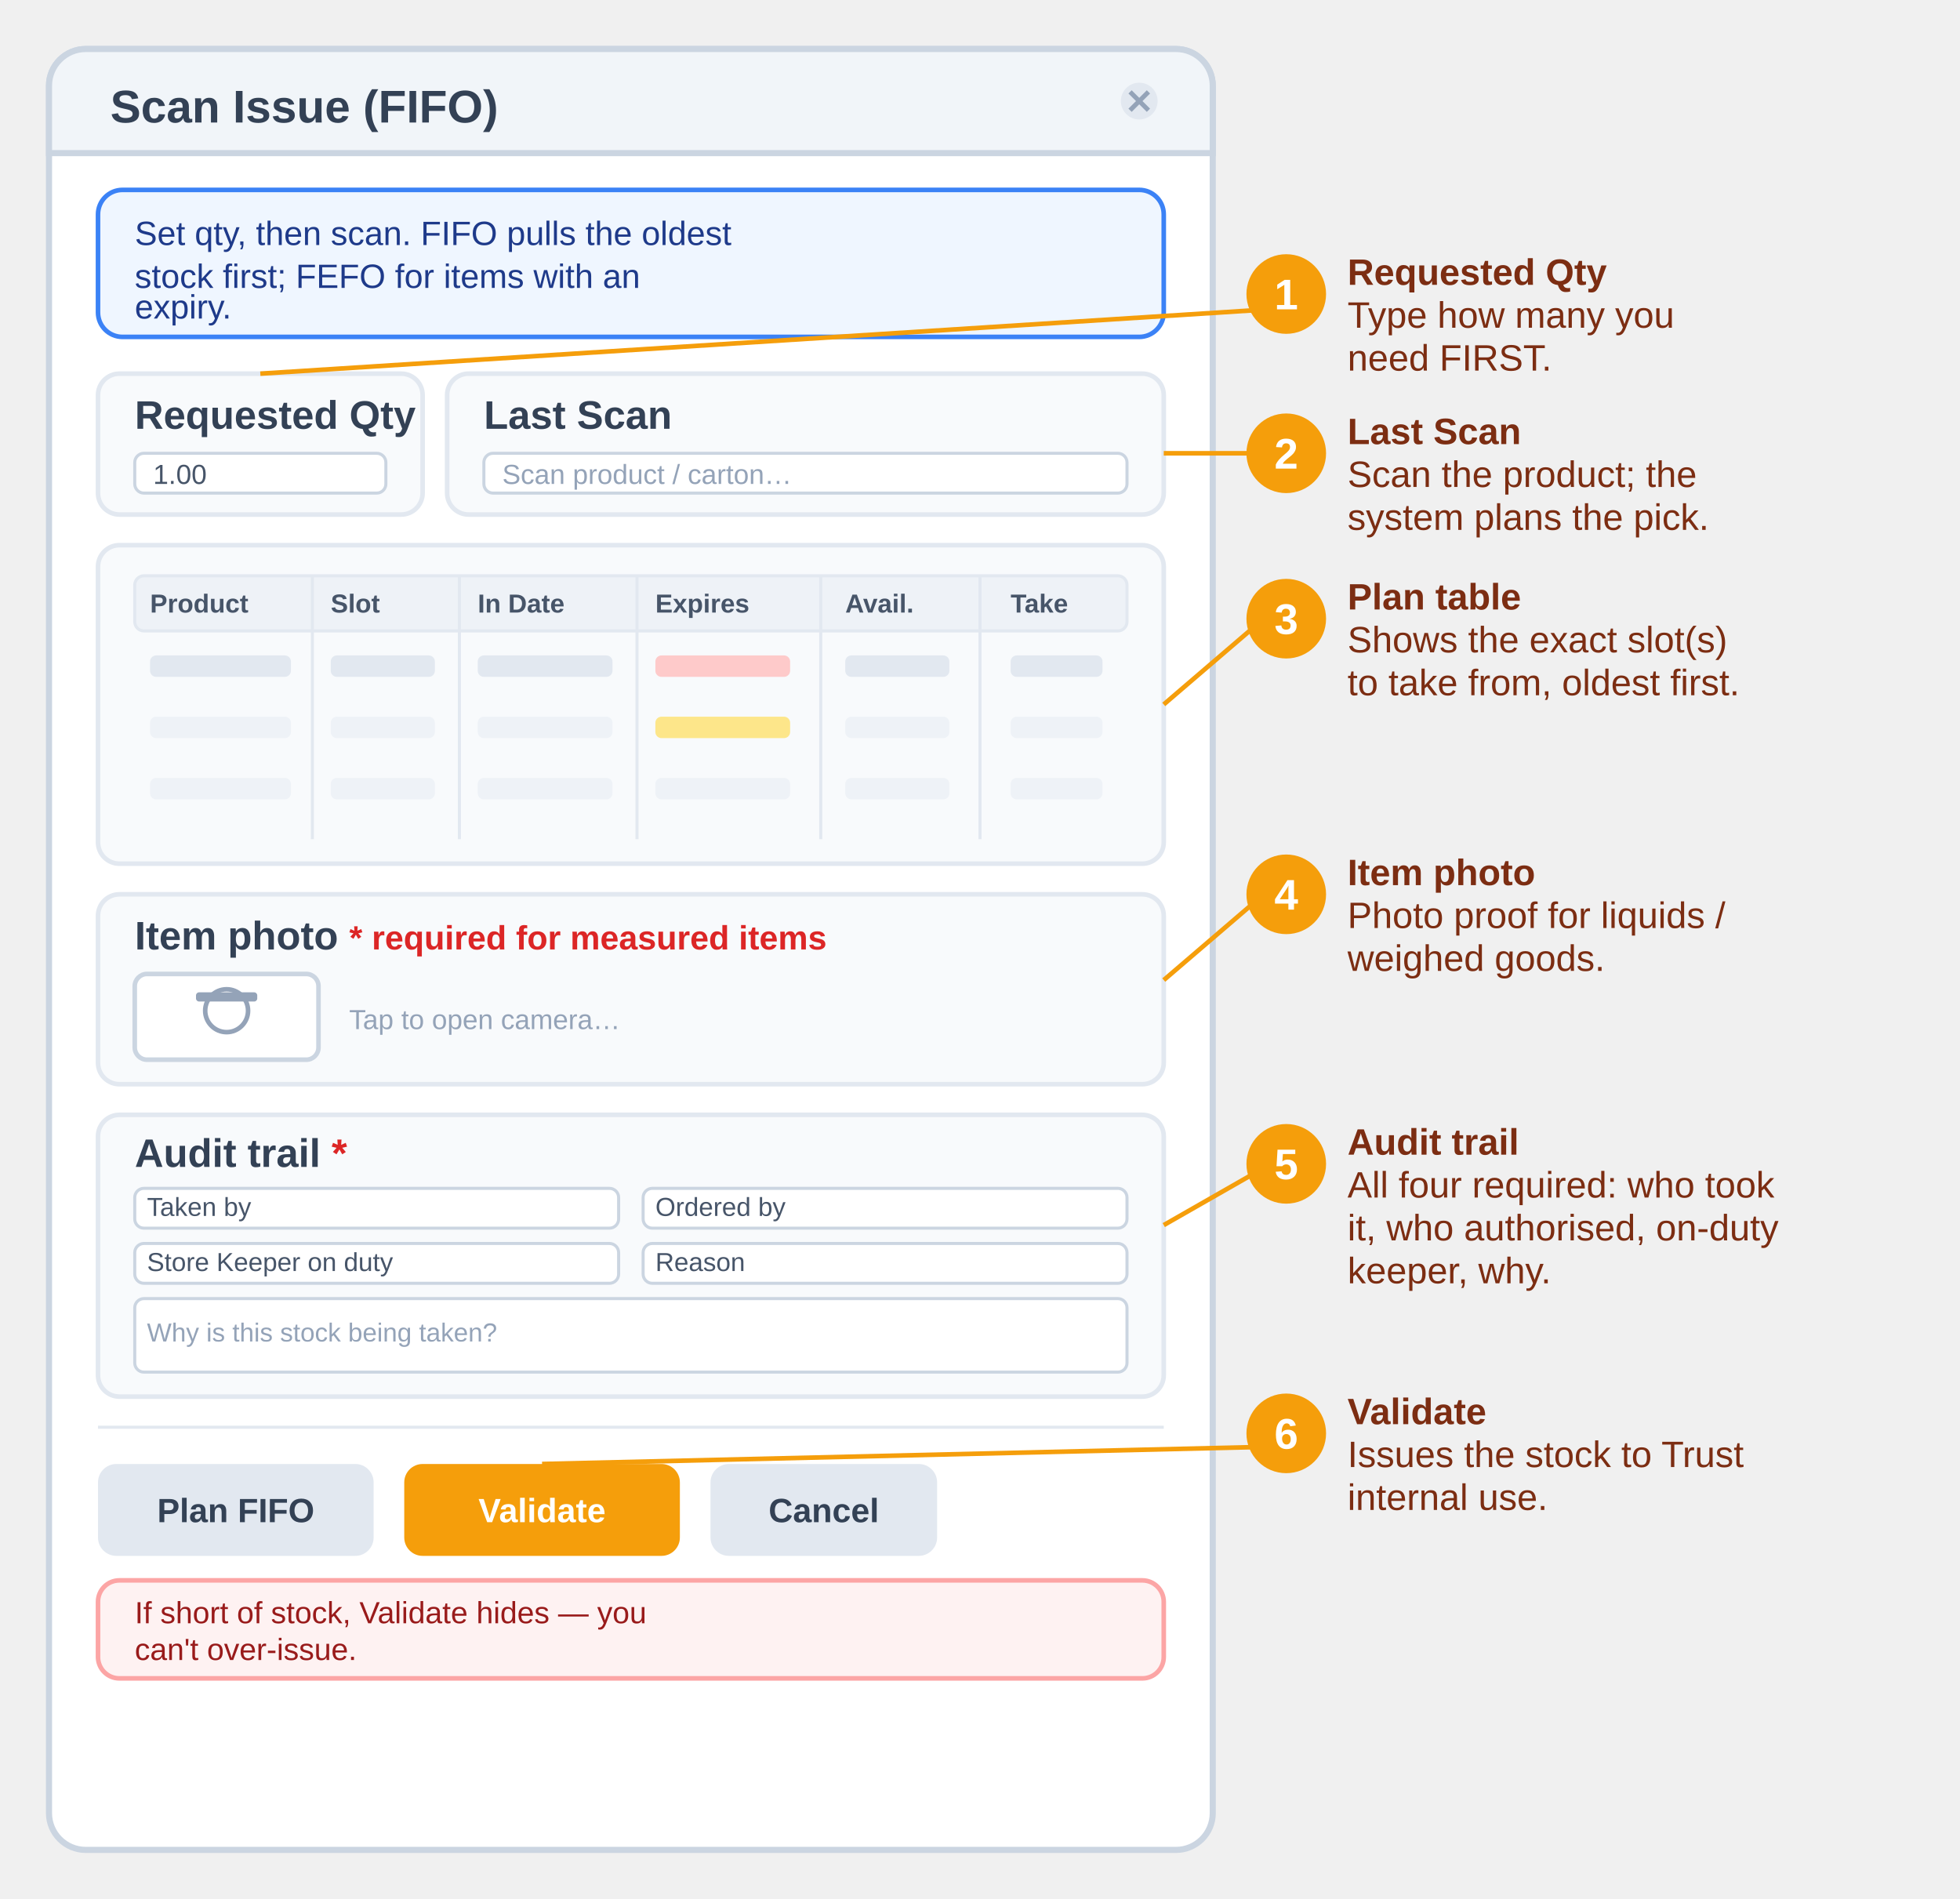
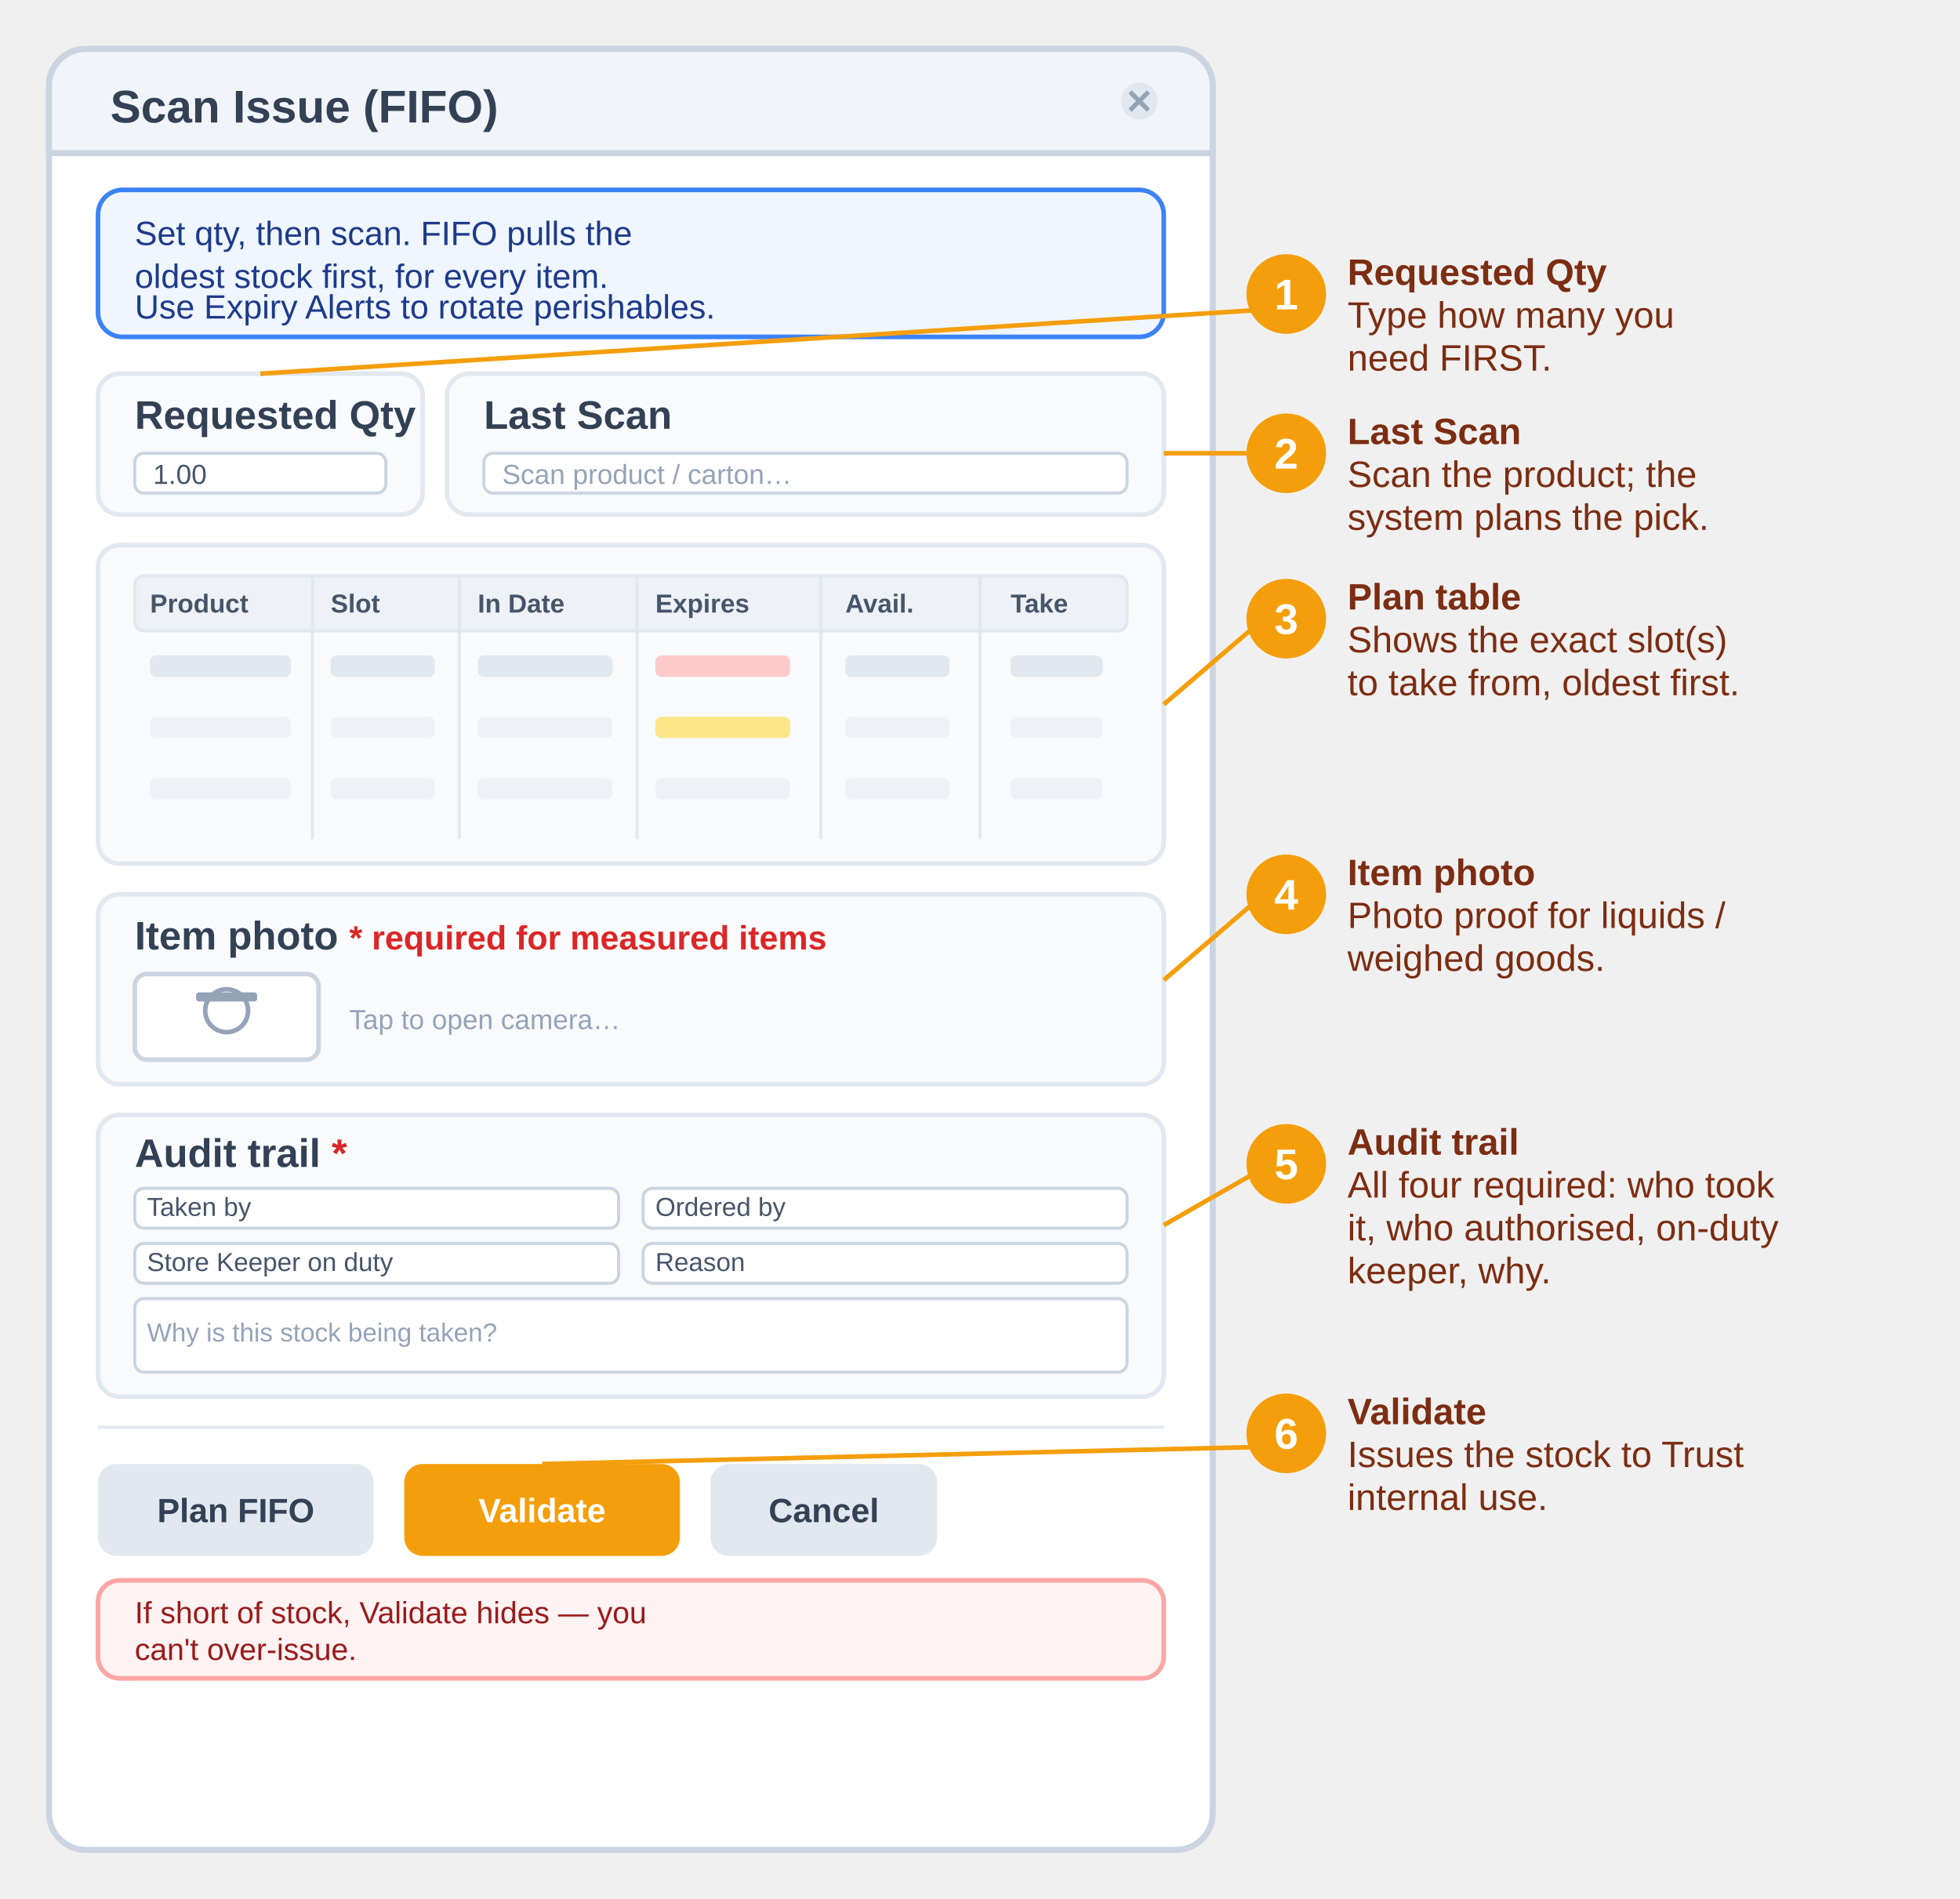
<svg xmlns="http://www.w3.org/2000/svg" viewBox="0 0 640 620" font-family="Segoe UI, Arial, sans-serif" role="img" aria-label="Annotated screen-map of the Scan Issue (FIFO) wizard">
  <rect x="16" y="16" width="380" height="588" rx="12" fill="#ffffff" stroke="#cbd5e1" stroke-width="2" />
  <path d="M16 28 a12 12 0 0 1 12 -12 h356 a12 12 0 0 1 12 12 v22 h-380 z" fill="#f1f5f9" stroke="#cbd5e1" stroke-width="2" />
  <text x="36" y="40" font-size="15" font-weight="700" fill="#334155">Scan Issue (FIFO)</text>
  <circle cx="372" cy="33" r="6" fill="#e2e8f0" />
  <path d="M369 30 l6 6 M375 30 l-6 6" stroke="#94a3b8" stroke-width="1.5" />
  <rect x="32" y="62" width="348" height="48" rx="8" fill="#eff6ff" stroke="#3b82f6" stroke-width="1.5" />
-   <text x="44" y="80" font-size="11" fill="#1e3a8a">Set qty, then scan. FIFO pulls the oldest</text>
-   <text x="44" y="94" font-size="11" fill="#1e3a8a">stock first; FEFO for items with an</text>
-   <text x="44" y="104" font-size="11" fill="#1e3a8a">expiry.</text>
+   <text x="44" y="80" font-size="11" fill="#1e3a8a">Set qty, then scan. FIFO pulls the</text>
+   <text x="44" y="94" font-size="11" fill="#1e3a8a">oldest stock first, for every item.</text>
+   <text x="44" y="104" font-size="11" fill="#1e3a8a">Use Expiry Alerts to rotate perishables.</text>
  <rect x="32" y="122" width="106" height="46" rx="7" fill="#f8fafc" stroke="#e2e8f0" stroke-width="1.5" />
  <text x="44" y="140" font-size="13" font-weight="600" fill="#334155">Requested Qty</text>
  <rect x="44" y="148" width="82" height="13" rx="3" fill="#ffffff" stroke="#cbd5e1" stroke-width="1" />
  <text x="50" y="158" font-size="9" fill="#475569">1.00</text>
  <rect x="146" y="122" width="234" height="46" rx="7" fill="#f8fafc" stroke="#e2e8f0" stroke-width="1.5" />
  <text x="158" y="140" font-size="13" font-weight="600" fill="#334155">Last Scan</text>
  <rect x="158" y="148" width="210" height="13" rx="3" fill="#ffffff" stroke="#cbd5e1" stroke-width="1" />
  <text x="164" y="158" font-size="9" fill="#94a3b8">Scan product / carton…</text>
  <rect x="32" y="178" width="348" height="104" rx="7" fill="#f8fafc" stroke="#e2e8f0" stroke-width="1.5" />
  <rect x="44" y="188" width="324" height="18" rx="3" fill="#eef2f7" stroke="#e2e8f0" stroke-width="1" />
  <text x="49" y="200" font-size="8.5" font-weight="600" fill="#475569">Product</text>
  <text x="108" y="200" font-size="8.5" font-weight="600" fill="#475569">Slot</text>
  <text x="156" y="200" font-size="8.5" font-weight="600" fill="#475569">In Date</text>
  <text x="214" y="200" font-size="8.5" font-weight="600" fill="#475569">Expires</text>
  <text x="276" y="200" font-size="8.5" font-weight="600" fill="#475569">Avail.</text>
  <text x="330" y="200" font-size="8.5" font-weight="600" fill="#475569">Take</text>
  <line x1="102" y1="188" x2="102" y2="274" stroke="#e2e8f0" stroke-width="1" />
  <line x1="150" y1="188" x2="150" y2="274" stroke="#e2e8f0" stroke-width="1" />
  <line x1="208" y1="188" x2="208" y2="274" stroke="#e2e8f0" stroke-width="1" />
  <line x1="268" y1="188" x2="268" y2="274" stroke="#e2e8f0" stroke-width="1" />
  <line x1="320" y1="188" x2="320" y2="274" stroke="#e2e8f0" stroke-width="1" />
  <rect x="49" y="214" width="46" height="7" rx="2" fill="#e2e8f0" />
  <rect x="108" y="214" width="34" height="7" rx="2" fill="#e2e8f0" />
  <rect x="156" y="214" width="44" height="7" rx="2" fill="#e2e8f0" />
  <rect x="214" y="214" width="44" height="7" rx="2" fill="#fecaca" />
  <rect x="276" y="214" width="34" height="7" rx="2" fill="#e2e8f0" />
  <rect x="330" y="214" width="30" height="7" rx="2" fill="#e2e8f0" />
  <rect x="49" y="234" width="46" height="7" rx="2" fill="#eef2f7" />
  <rect x="108" y="234" width="34" height="7" rx="2" fill="#eef2f7" />
  <rect x="156" y="234" width="44" height="7" rx="2" fill="#eef2f7" />
  <rect x="214" y="234" width="44" height="7" rx="2" fill="#fde68a" />
  <rect x="276" y="234" width="34" height="7" rx="2" fill="#eef2f7" />
  <rect x="330" y="234" width="30" height="7" rx="2" fill="#eef2f7" />
  <rect x="49" y="254" width="46" height="7" rx="2" fill="#eef2f7" />
  <rect x="108" y="254" width="34" height="7" rx="2" fill="#eef2f7" />
  <rect x="156" y="254" width="44" height="7" rx="2" fill="#eef2f7" />
  <rect x="214" y="254" width="44" height="7" rx="2" fill="#eef2f7" />
  <rect x="276" y="254" width="34" height="7" rx="2" fill="#eef2f7" />
  <rect x="330" y="254" width="30" height="7" rx="2" fill="#eef2f7" />
  <rect x="32" y="292" width="348" height="62" rx="7" fill="#f8fafc" stroke="#e2e8f0" stroke-width="1.5" />
  <text x="44" y="310" font-size="13" font-weight="600" fill="#334155">Item photo <tspan fill="#dc2626" font-size="11">* required for measured items</tspan>
  </text>
  <rect x="44" y="318" width="60" height="28" rx="4" fill="#ffffff" stroke="#cbd5e1" stroke-width="1.5" />
  <circle cx="74" cy="330" r="7" fill="none" stroke="#94a3b8" stroke-width="1.5" />
  <rect x="64" y="324" width="20" height="3" rx="1" fill="#94a3b8" />
  <text x="114" y="336" font-size="9" fill="#94a3b8">Tap to open camera…</text>
  <rect x="32" y="364" width="348" height="92" rx="7" fill="#f8fafc" stroke="#e2e8f0" stroke-width="1.5" />
  <text x="44" y="381" font-size="13" font-weight="600" fill="#334155">Audit trail <tspan fill="#dc2626">*</tspan>
  </text>
  <rect x="44" y="388" width="158" height="13" rx="3" fill="#ffffff" stroke="#cbd5e1" stroke-width="1" />
  <text x="48" y="397" font-size="8.5" fill="#475569">Taken by</text>
  <rect x="210" y="388" width="158" height="13" rx="3" fill="#ffffff" stroke="#cbd5e1" stroke-width="1" />
  <text x="214" y="397" font-size="8.5" fill="#475569">Ordered by</text>
  <rect x="44" y="406" width="158" height="13" rx="3" fill="#ffffff" stroke="#cbd5e1" stroke-width="1" />
  <text x="48" y="415" font-size="8.5" fill="#475569">Store Keeper on duty</text>
  <rect x="210" y="406" width="158" height="13" rx="3" fill="#ffffff" stroke="#cbd5e1" stroke-width="1" />
  <text x="214" y="415" font-size="8.5" fill="#475569">Reason</text>
  <rect x="44" y="424" width="324" height="24" rx="3" fill="#ffffff" stroke="#cbd5e1" stroke-width="1" />
  <text x="48" y="438" font-size="8.5" fill="#94a3b8">Why is this stock being taken?</text>
  <line x1="32" y1="466" x2="380" y2="466" stroke="#e2e8f0" stroke-width="1" />
  <rect x="32" y="478" width="90" height="30" rx="6" fill="#e2e8f0" />
  <text x="77" y="497" text-anchor="middle" font-size="11" font-weight="600" fill="#334155">Plan FIFO</text>
  <rect x="132" y="478" width="90" height="30" rx="6" fill="#f59e0b" />
  <text x="177" y="497" text-anchor="middle" font-size="11" font-weight="700" fill="#ffffff">Validate</text>
  <rect x="232" y="478" width="74" height="30" rx="6" fill="#e2e8f0" />
  <text x="269" y="497" text-anchor="middle" font-size="11" font-weight="600" fill="#334155">Cancel</text>
  <rect x="32" y="516" width="348" height="32" rx="7" fill="#fef2f2" stroke="#fca5a5" stroke-width="1.5" />
  <text x="44" y="530" font-size="10" fill="#991b1b">If short of stock, Validate hides — you</text>
  <text x="44" y="542" font-size="10" fill="#991b1b">can't over-issue.</text>
  <line x1="85" y1="122" x2="430" y2="100" stroke="#f59e0b" stroke-width="1.5" />
  <circle cx="420" cy="96" r="13" fill="#f59e0b" />
  <text x="420" y="101" text-anchor="middle" font-size="14" font-weight="700" fill="#ffffff">1</text>
  <text x="440" y="93" font-size="12" font-weight="600" fill="#7c2d12">Requested Qty</text>
  <text x="440" y="107" font-size="12" fill="#7c2d12">Type how many you</text>
  <text x="440" y="121" font-size="12" fill="#7c2d12">need FIRST.</text>
  <line x1="380" y1="148" x2="408" y2="148" stroke="#f59e0b" stroke-width="1.5" />
  <circle cx="420" cy="148" r="13" fill="#f59e0b" />
  <text x="420" y="153" text-anchor="middle" font-size="14" font-weight="700" fill="#ffffff">2</text>
  <text x="440" y="145" font-size="12" font-weight="600" fill="#7c2d12">Last Scan</text>
  <text x="440" y="159" font-size="12" fill="#7c2d12">Scan the product; the</text>
  <text x="440" y="173" font-size="12" fill="#7c2d12">system plans the pick.</text>
  <line x1="380" y1="230" x2="408" y2="206" stroke="#f59e0b" stroke-width="1.5" />
  <circle cx="420" cy="202" r="13" fill="#f59e0b" />
  <text x="420" y="207" text-anchor="middle" font-size="14" font-weight="700" fill="#ffffff">3</text>
  <text x="440" y="199" font-size="12" font-weight="600" fill="#7c2d12">Plan table</text>
  <text x="440" y="213" font-size="12" fill="#7c2d12">Shows the exact slot(s)</text>
  <text x="440" y="227" font-size="12" fill="#7c2d12">to take from, oldest first.</text>
  <line x1="380" y1="320" x2="408" y2="296" stroke="#f59e0b" stroke-width="1.5" />
  <circle cx="420" cy="292" r="13" fill="#f59e0b" />
  <text x="420" y="297" text-anchor="middle" font-size="14" font-weight="700" fill="#ffffff">4</text>
  <text x="440" y="289" font-size="12" font-weight="600" fill="#7c2d12">Item photo</text>
  <text x="440" y="303" font-size="12" fill="#7c2d12">Photo proof for liquids /</text>
  <text x="440" y="317" font-size="12" fill="#7c2d12">weighed goods.</text>
  <line x1="380" y1="400" x2="408" y2="384" stroke="#f59e0b" stroke-width="1.5" />
  <circle cx="420" cy="380" r="13" fill="#f59e0b" />
  <text x="420" y="385" text-anchor="middle" font-size="14" font-weight="700" fill="#ffffff">5</text>
  <text x="440" y="377" font-size="12" font-weight="600" fill="#7c2d12">Audit trail</text>
  <text x="440" y="391" font-size="12" fill="#7c2d12">All four required: who took</text>
  <text x="440" y="405" font-size="12" fill="#7c2d12">it, who authorised, on-duty</text>
  <text x="440" y="419" font-size="12" fill="#7c2d12">keeper, why.</text>
  <line x1="177" y1="478" x2="430" y2="472" stroke="#f59e0b" stroke-width="1.5" />
  <circle cx="420" cy="468" r="13" fill="#f59e0b" />
  <text x="420" y="473" text-anchor="middle" font-size="14" font-weight="700" fill="#ffffff">6</text>
  <text x="440" y="465" font-size="12" font-weight="600" fill="#7c2d12">Validate</text>
  <text x="440" y="479" font-size="12" fill="#7c2d12">Issues the stock to Trust</text>
  <text x="440" y="493" font-size="12" fill="#7c2d12">internal use.</text>
</svg>
